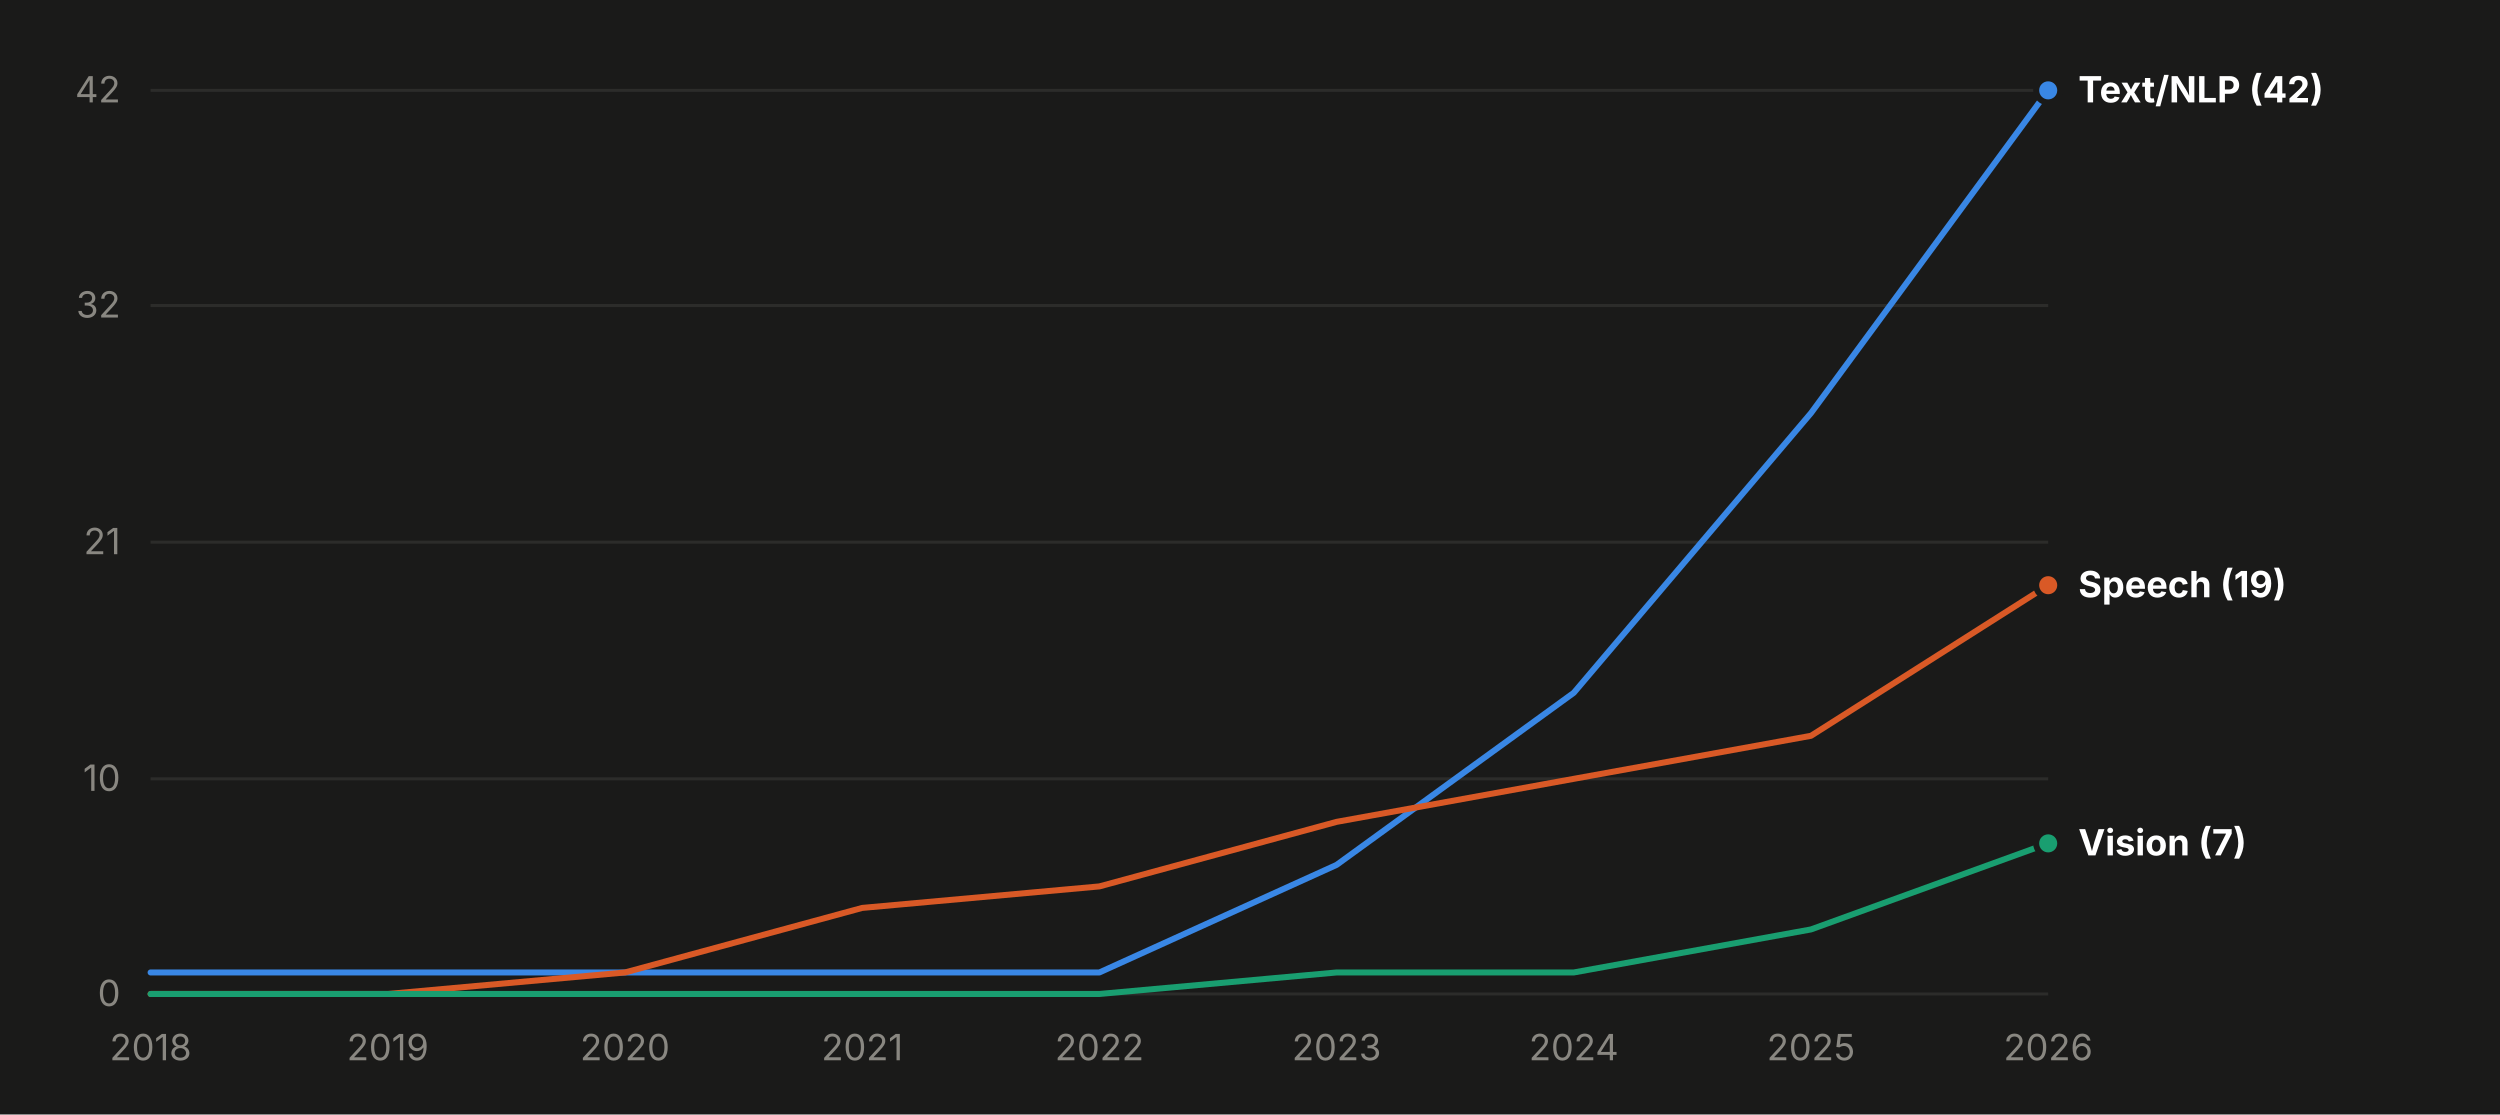
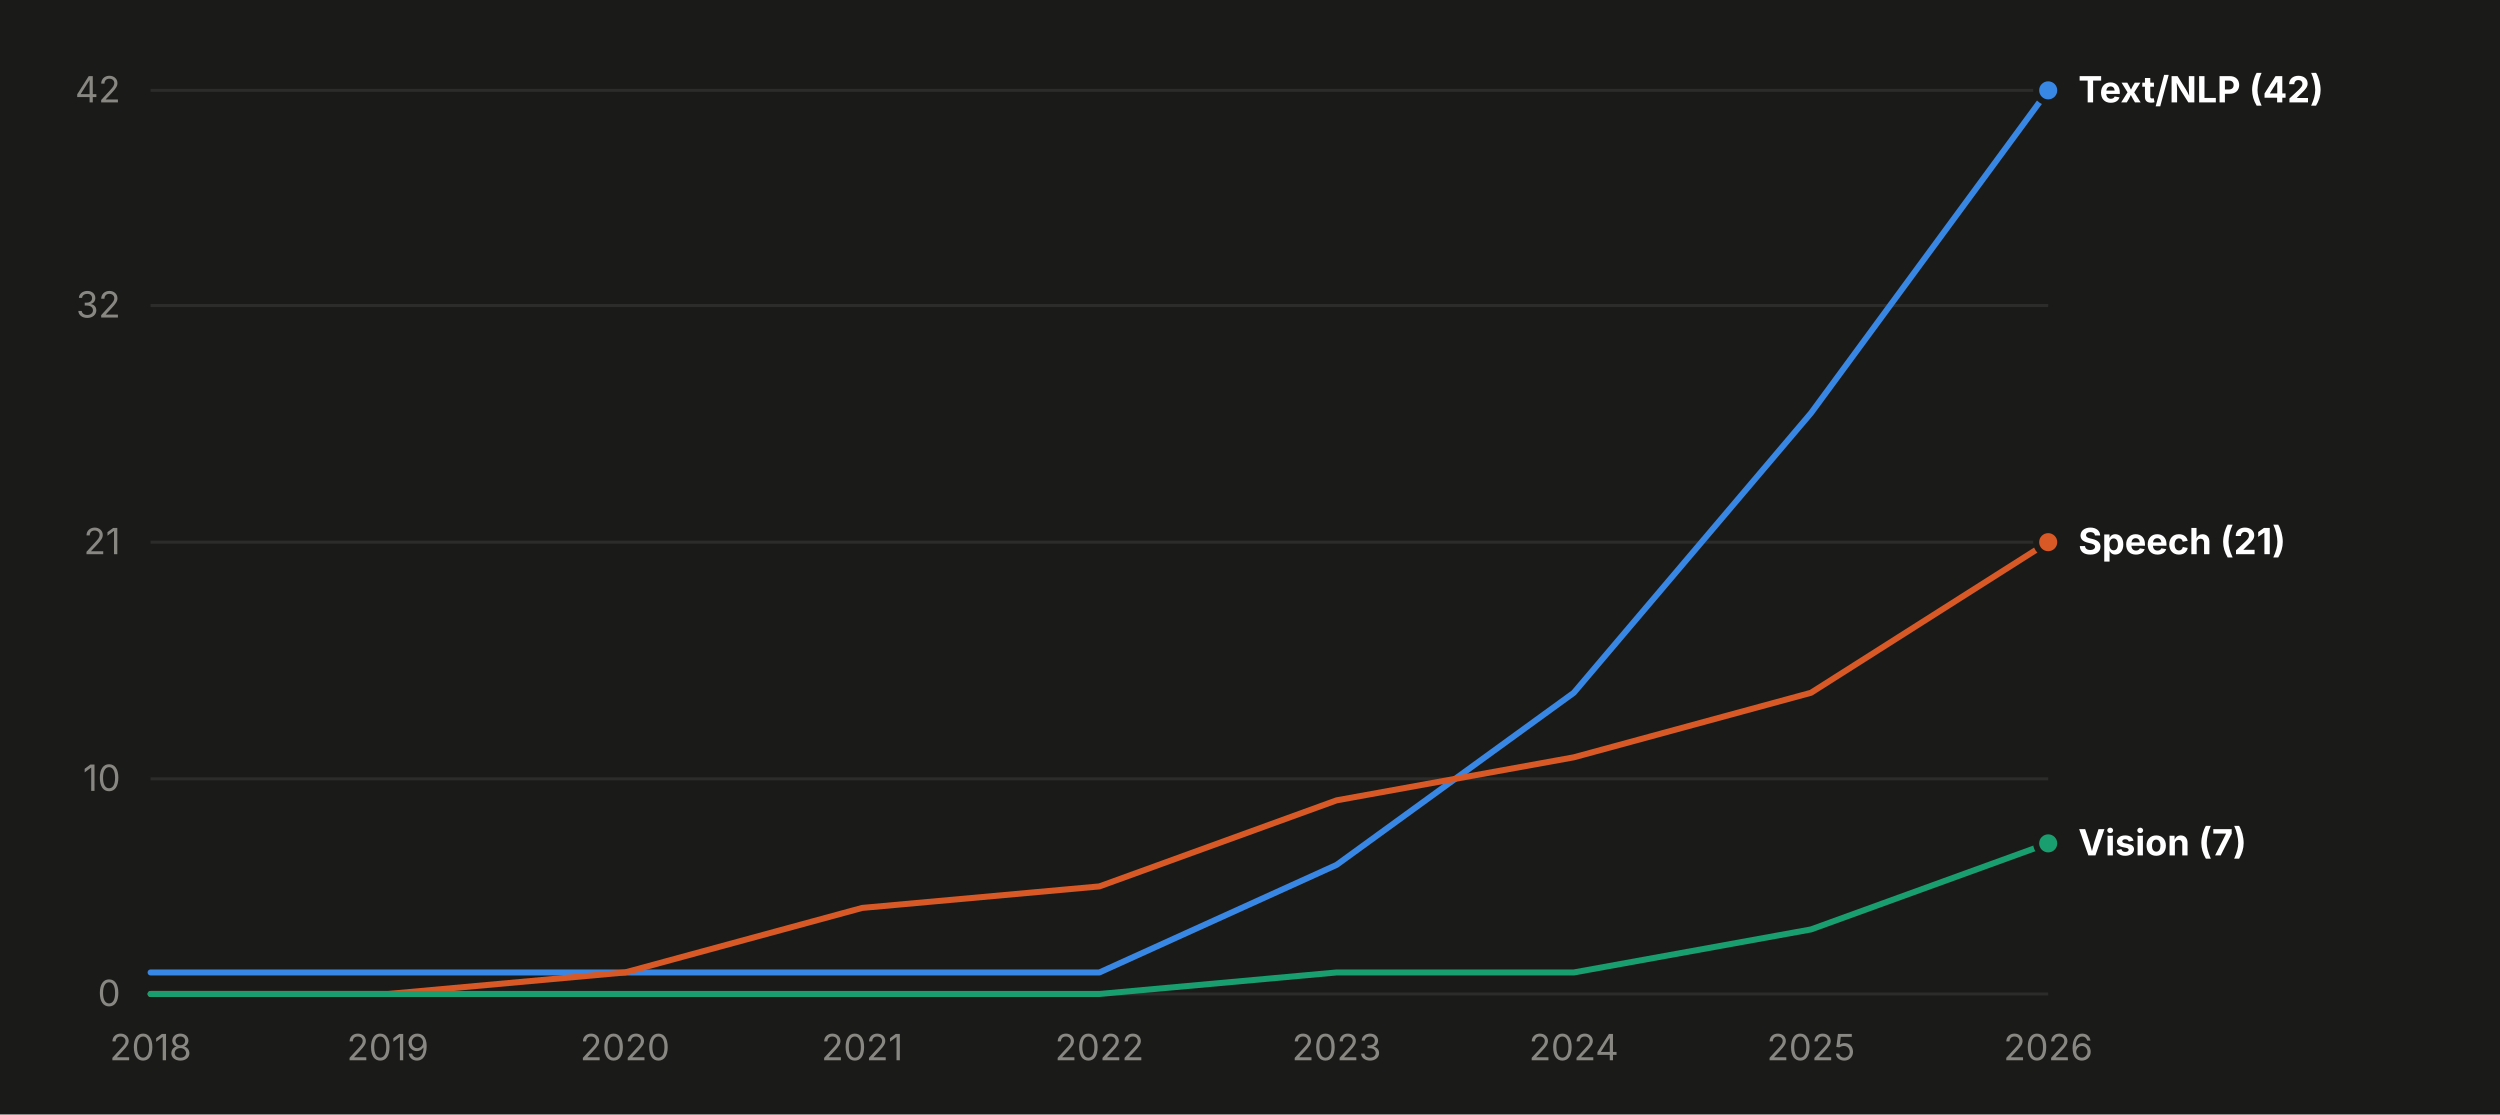
<svg xmlns="http://www.w3.org/2000/svg" width="830" height="370" viewBox="0 0 830 370">
  <rect width="830" height="370" fill="#1a1a19" />
  <style>text{font-family:"Segoe UI",Inter,Arial,sans-serif;fill:#ffffff}.title{font-size:22px;font-weight:700}.sub{font-size:12px;fill:#c3c2b7}.muted{font-size:11px;fill:#898781}.stat-label{font-size:12px;fill:#c3c2b7;font-weight:600}.stat-value{font-size:28px;font-weight:700}.axis{font-size:12px;fill:#898781}.grid{stroke:#2c2c2a;stroke-width:1}.legend{font-size:12px;fill:#c3c2b7}.endlabel{font-size:12px;font-weight:700}</style>
  <line x1="50" y1="330.0" x2="680" y2="330.0" class="grid" />
  <text x="40" y="334.0" text-anchor="end" class="axis">0</text>
  <line x1="50" y1="258.571" x2="680" y2="258.571" class="grid" />
  <text x="40" y="262.571" text-anchor="end" class="axis">10</text>
  <line x1="50" y1="180.0" x2="680" y2="180.0" class="grid" />
  <text x="40" y="184.0" text-anchor="end" class="axis">21</text>
  <line x1="50" y1="101.429" x2="680" y2="101.429" class="grid" />
  <text x="40" y="105.429" text-anchor="end" class="axis">32</text>
  <line x1="50" y1="30.0" x2="680" y2="30.0" class="grid" />
  <text x="40" y="34.0" text-anchor="end" class="axis">42</text>
  <text x="50.0" y="352" text-anchor="middle" class="axis">2018</text>
  <text x="128.75" y="352" text-anchor="middle" class="axis">2019</text>
  <text x="207.5" y="352" text-anchor="middle" class="axis">2020</text>
  <text x="286.25" y="352" text-anchor="middle" class="axis">2021</text>
  <text x="365.0" y="352" text-anchor="middle" class="axis">2022</text>
  <text x="443.75" y="352" text-anchor="middle" class="axis">2023</text>
  <text x="522.5" y="352" text-anchor="middle" class="axis">2024</text>
  <text x="601.25" y="352" text-anchor="middle" class="axis">2025</text>
  <text x="680.0" y="352" text-anchor="middle" class="axis">2026</text>
  <polyline points="50.0,322.857 128.75,322.857 207.5,322.857 286.25,322.857 365.0,322.857 443.75,287.143 522.5,230.0 601.25,137.143 680.0,30.0" fill="none" stroke="#3987e5" stroke-width="2" stroke-linejoin="round" stroke-linecap="round" />
  <circle cx="680.0" cy="30.0" r="4" fill="#3987e5" stroke="#1a1a19" stroke-width="2" />
  <text x="690.0" y="34.0" class="endlabel" fill="#3987e5">Text/NLP (42)</text>
-   <polyline points="50.0,330.0 128.75,330.0 207.5,322.857 286.25,301.429 365.0,294.286 443.75,272.857 522.5,258.571 601.25,244.286 680.0,194.286" fill="none" stroke="#d95926" stroke-width="2" stroke-linejoin="round" stroke-linecap="round" />
-   <circle cx="680.0" cy="194.286" r="4" fill="#d95926" stroke="#1a1a19" stroke-width="2" />
-   <text x="690.0" y="198.286" class="endlabel" fill="#d95926">Speech (19)</text>
+   <polyline points="50.0,330.0 128.75,330.0 207.5,322.857 286.25,301.429 365.0,294.286 443.75,265.714 522.5,251.429 601.25,230.0 680.0,180.0" fill="none" stroke="#d95926" stroke-width="2" stroke-linejoin="round" stroke-linecap="round" />
+   <circle cx="680.0" cy="180.0" r="4" fill="#d95926" stroke="#1a1a19" stroke-width="2" />
+   <text x="690.0" y="184.0" class="endlabel" fill="#d95926">Speech (21)</text>
  <polyline points="50.0,330.0 128.75,330.0 207.5,330.0 286.25,330.0 365.0,330.0 443.75,322.857 522.5,322.857 601.25,308.571 680.0,280.0" fill="none" stroke="#199e70" stroke-width="2" stroke-linejoin="round" stroke-linecap="round" />
  <circle cx="680.0" cy="280.0" r="4" fill="#199e70" stroke="#1a1a19" stroke-width="2" />
  <text x="690.0" y="284.0" class="endlabel" fill="#199e70">Vision (7)</text>
</svg>
